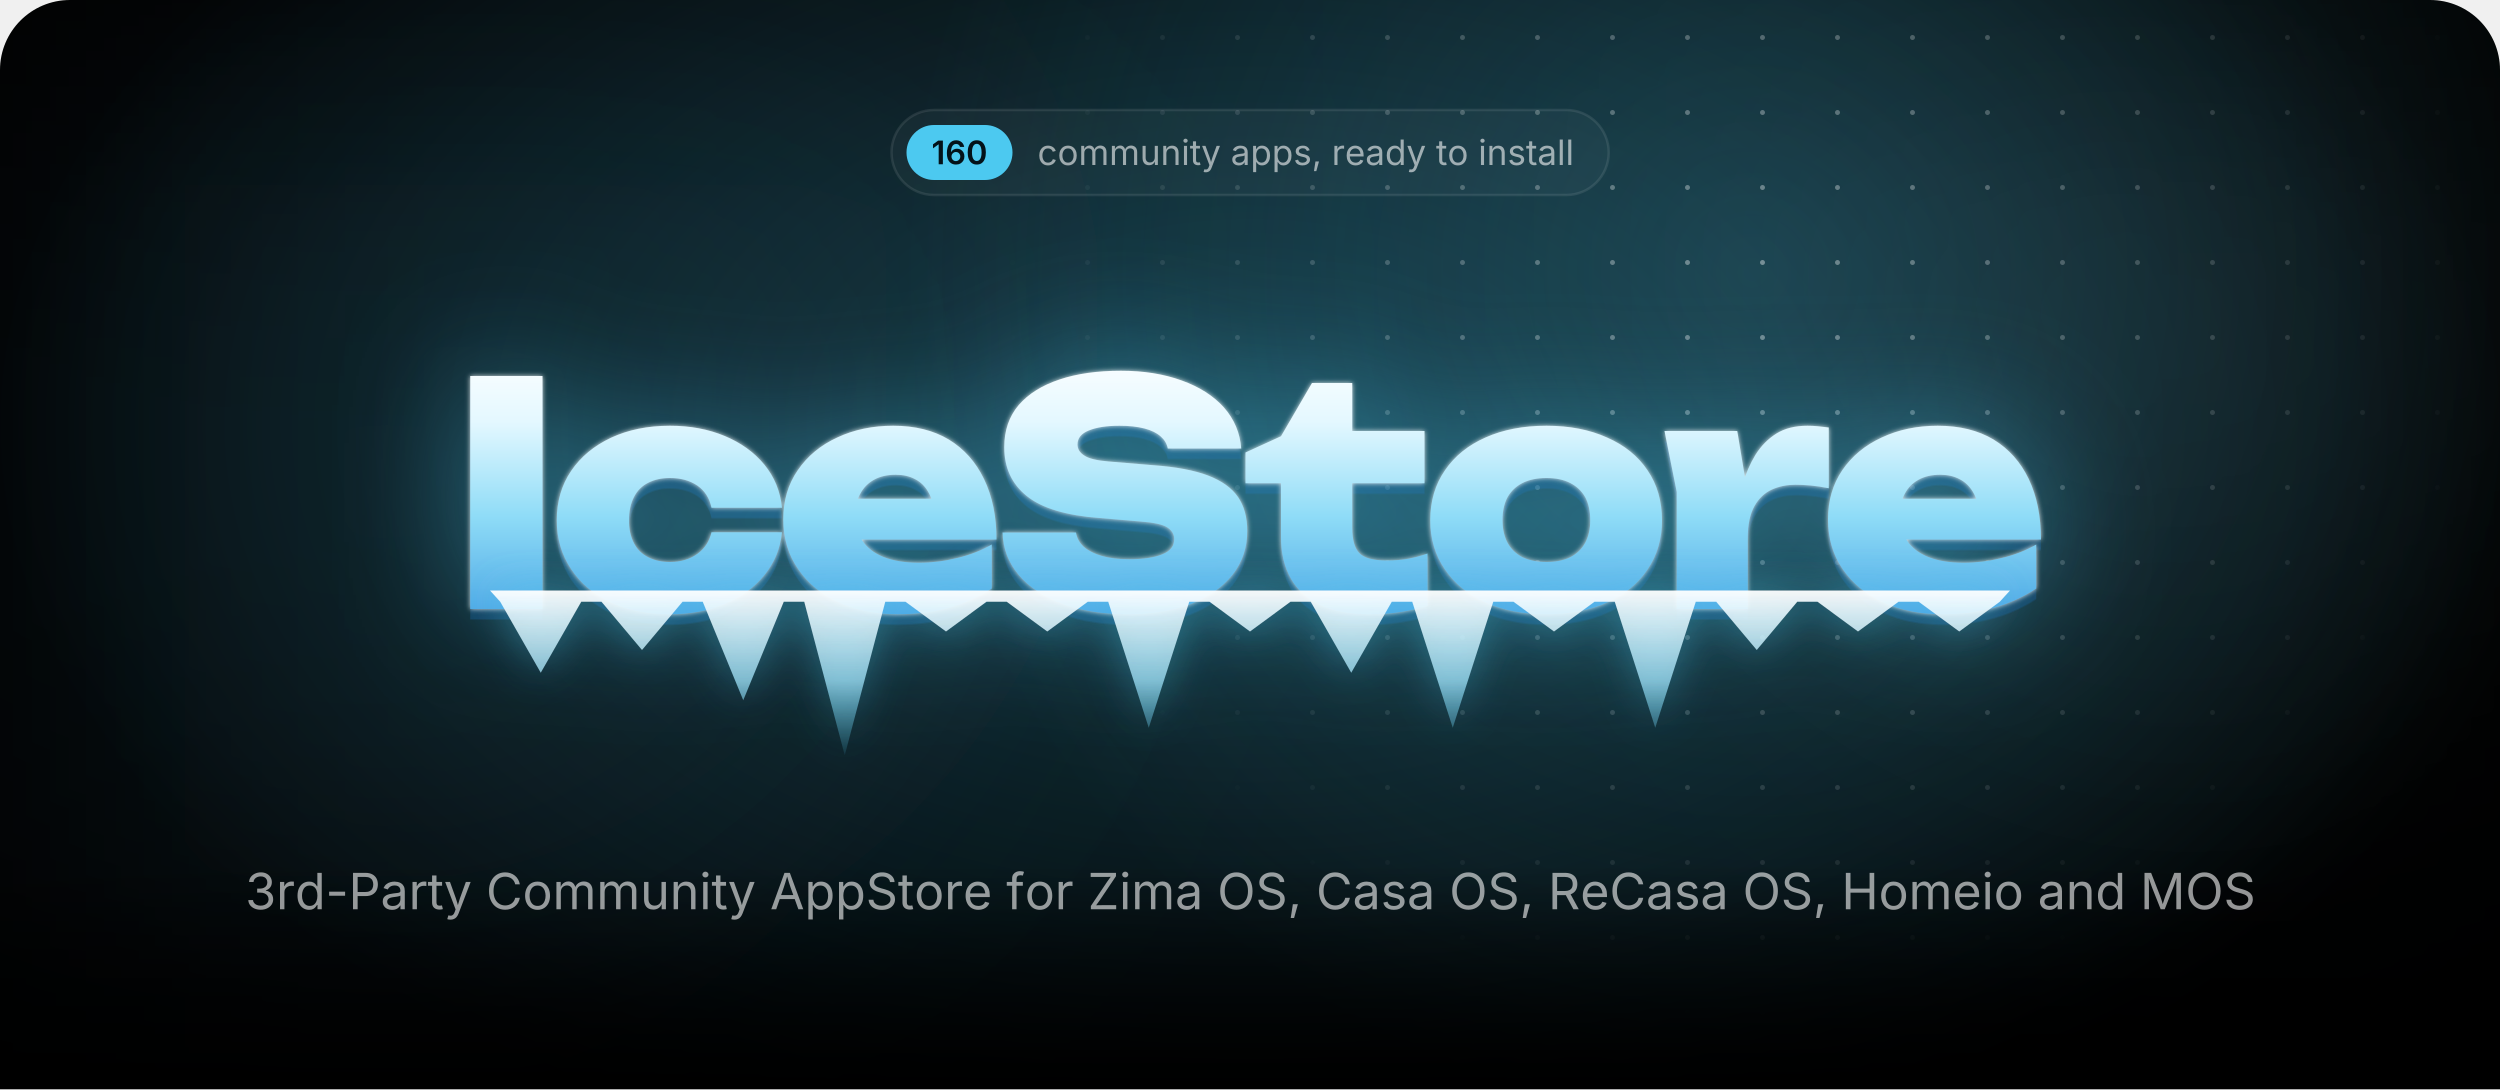
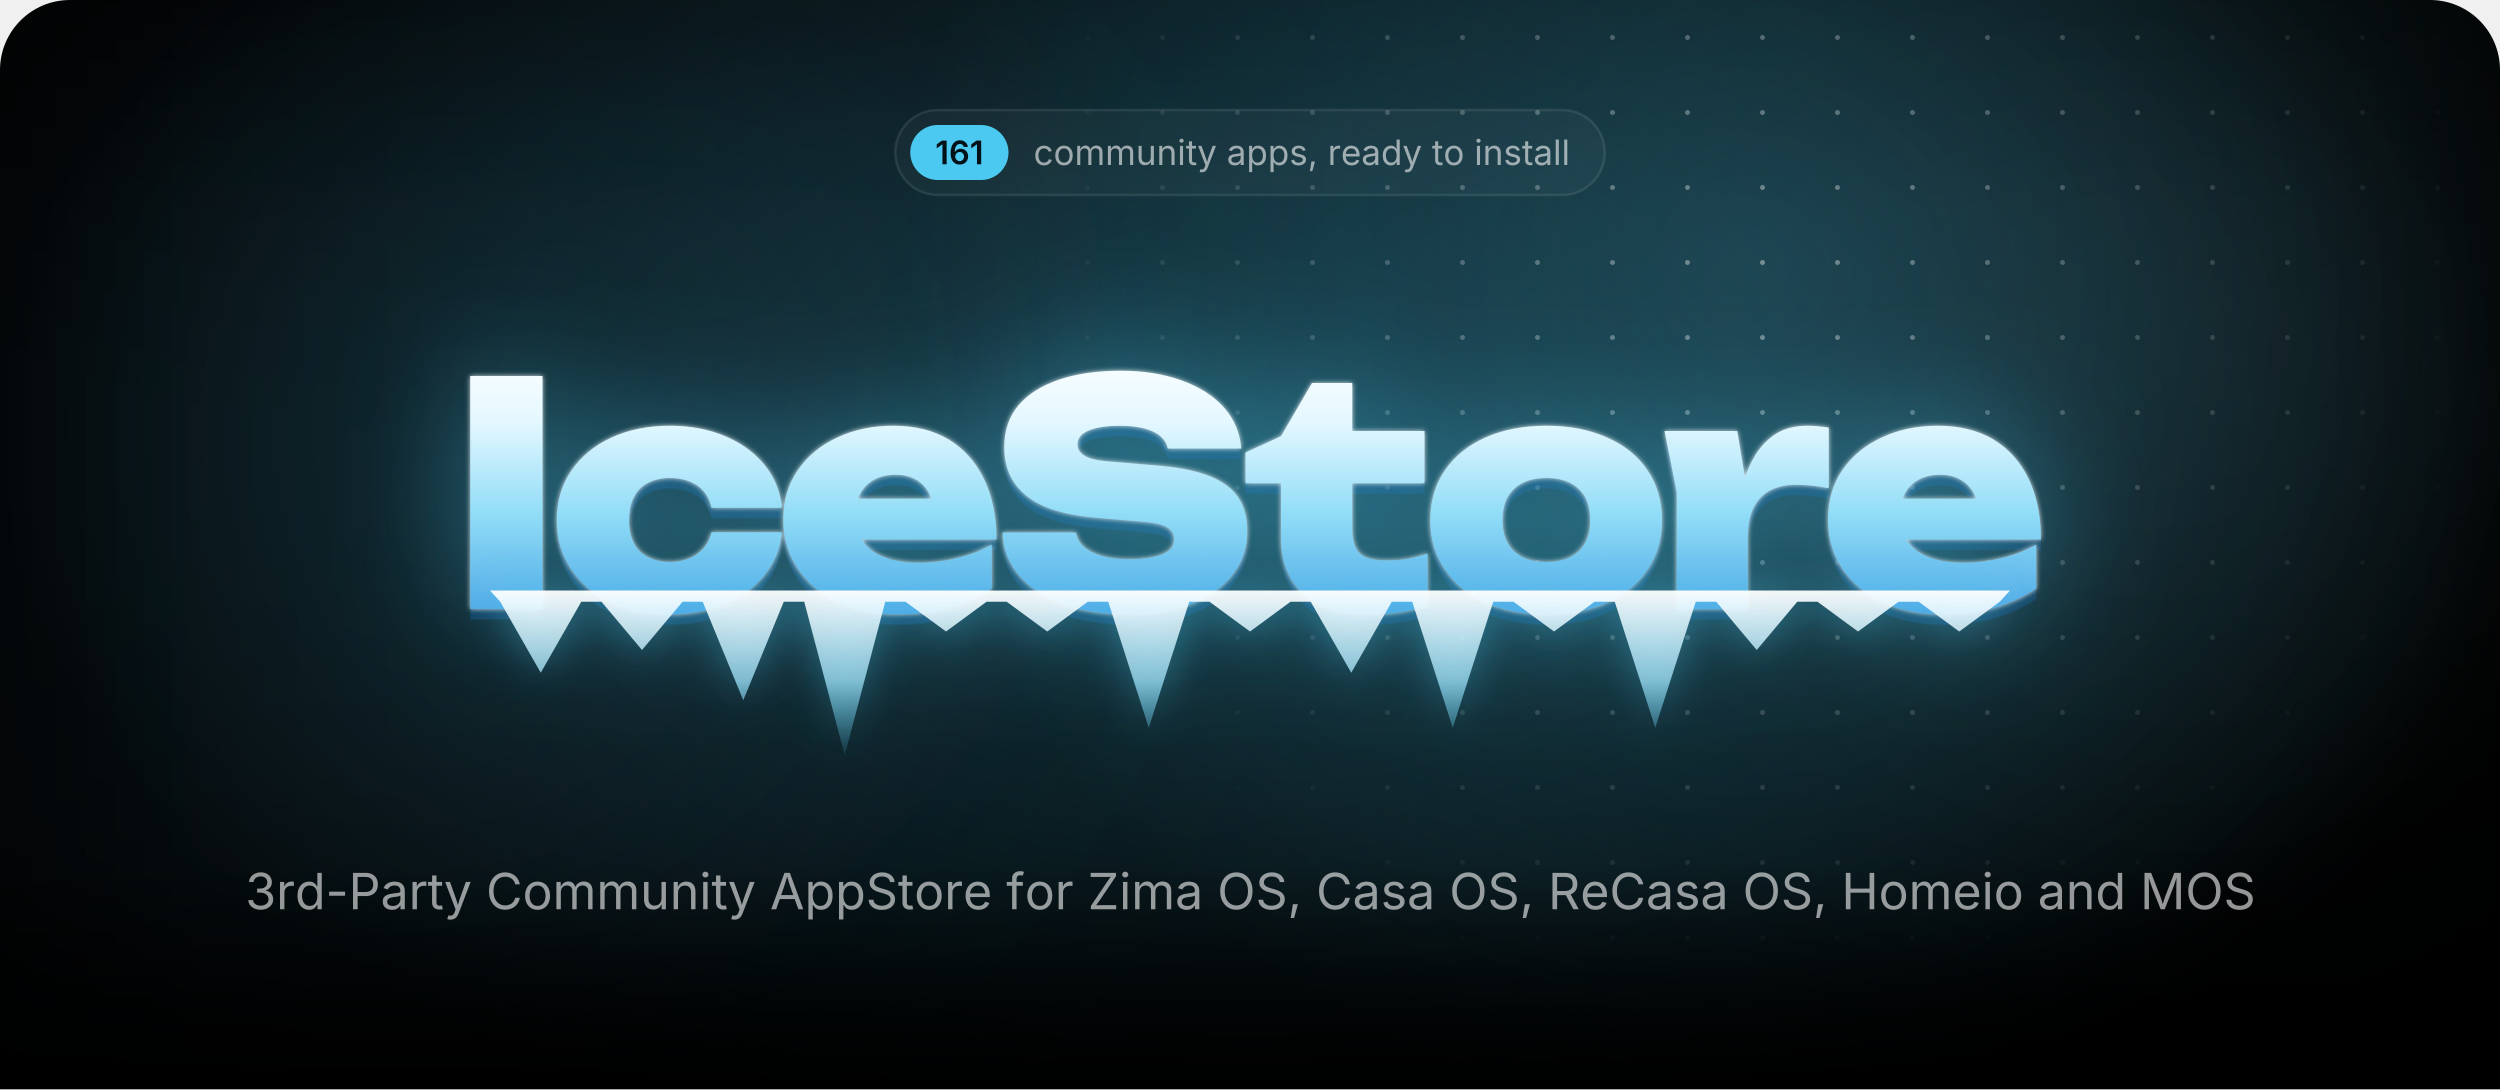
<svg xmlns="http://www.w3.org/2000/svg" width="1000" height="435.7" viewBox="0 0 1000 435.7">
  <style>.blob{transform-box:fill-box;transform-origin:center;animation:drift 22s ease-in-out infinite alternate}.blob+.blob{animation-duration:28s;animation-direction:alternate-reverse}@keyframes drift{to{transform:translate(180px,60px) scale(1.2)}}.spot{animation:spot 18s ease-in-out infinite alternate}@keyframes spot{to{transform:translate(-420px,40px)}}.gl{animation:gl 6s ease-in-out infinite}@keyframes gl{0%,35%{transform:translateX(0)}70%,100%{transform:translateX(1741px)}}.sp{transform-box:fill-box;transform-origin:center;opacity:0;animation:tw 3.2s ease-in-out infinite}@keyframes tw{0%,100%{opacity:0;transform:scale(.3) rotate(0)}50%{opacity:1;transform:scale(1) rotate(45deg)}}@media(prefers-reduced-motion:reduce){*{animation:none!important}}</style>
  <defs>
    <path id="semi.1342" d="M717 1490V0H452V1252H442L94 1002V1256L421 1490Z" />
    <path id="semi.1349" d="M671 -20Q565 -20 464 16Q362 53 280 136Q199 220 151 358Q103 497 103 702Q103 894 144 1044Q184 1193 260 1297Q337 1401 445 1456Q553 1510 687 1510Q826 1510 934 1455Q1043 1400 1110 1305Q1177 1210 1193 1089H931Q910 1175 847 1227Q784 1279 687 1279Q583 1279 510 1218Q438 1157 400 1044Q363 930 363 772H374Q410 837 466 883Q523 929 594 954Q666 978 745 978Q876 978 980 916Q1085 853 1146 744Q1207 634 1207 492Q1207 346 1140 230Q1073 114 952 47Q832 -20 671 -20ZM670 197Q749 197 812 236Q875 274 912 340Q948 406 948 487Q948 567 912 632Q877 697 815 735Q753 773 673 773Q614 773 563 750Q512 728 474 688Q435 648 414 596Q393 544 393 486Q393 408 429 342Q465 276 528 236Q591 197 670 197Z" />
-     <path id="semi.1341" d="M675 -20Q495 -20 367 70Q239 161 171 332Q103 502 103 744Q103 986 172 1157Q240 1328 368 1419Q495 1510 675 1510Q856 1510 984 1419Q1112 1328 1180 1157Q1248 986 1248 744Q1248 502 1180 332Q1113 161 985 70Q857 -20 675 -20ZM676 204Q773 204 840 268Q908 331 944 452Q979 572 979 744Q979 917 944 1038Q908 1159 840 1223Q773 1287 676 1287Q578 1287 510 1223Q443 1159 408 1038Q372 917 372 744Q372 572 407 452Q442 331 510 268Q578 204 676 204Z" />
    <path id="regular.586" d="M613 -24Q461 -24 346 48Q232 120 168 250Q104 380 104 552Q104 727 168 858Q232 988 346 1060Q461 1132 613 1132Q694 1132 766 1111Q838 1090 898 1050Q957 1011 1000 954Q1043 896 1066 823L893 774Q881 817 856 853Q831 889 796 916Q760 942 714 956Q668 971 613 971Q501 971 429 912Q357 854 322 759Q287 664 287 552Q287 442 322 348Q357 253 429 195Q501 137 613 137Q669 137 716 152Q763 167 800 194Q836 222 861 260Q886 298 898 343L1070 294Q1048 219 1004 160Q961 102 901 60Q841 19 768 -2Q695 -24 613 -24Z" />
    <path id="regular.790" d="M613 -24Q461 -24 346 48Q232 120 168 250Q104 380 104 552Q104 727 168 858Q232 988 346 1060Q461 1132 613 1132Q766 1132 881 1060Q996 988 1060 858Q1124 727 1124 552Q1124 380 1060 250Q996 120 881 48Q766 -24 613 -24ZM613 137Q726 137 799 195Q872 253 907 348Q942 442 942 552Q942 663 907 758Q872 854 799 912Q726 971 613 971Q501 971 429 912Q357 854 322 759Q287 664 287 552Q287 442 322 348Q357 253 429 195Q501 137 613 137Z" />
    <path id="regular.766" d="M158 0V1118H333L334 868H320Q343 959 392 1018Q442 1078 508 1108Q575 1138 647 1138Q769 1138 844 1063Q920 988 942 866H918Q938 950 991 1011Q1044 1072 1120 1105Q1195 1138 1284 1138Q1381 1138 1461 1096Q1541 1054 1588 969Q1636 884 1636 754V0H1456V749Q1456 870 1388 922Q1320 974 1230 974Q1155 974 1100 942Q1046 911 1016 856Q987 801 987 730V0H807V767Q807 860 745 917Q683 974 588 974Q523 974 466 944Q408 913 373 853Q338 793 338 704V0Z" />
    <path id="regular.915" d="M537 -14Q424 -14 338 32Q253 79 206 173Q158 267 158 408V1118H338V423Q338 294 406 221Q474 148 591 148Q671 148 734 183Q798 218 835 286Q872 353 872 448V1118H1053V0H879V271H903Q851 114 756 50Q660 -14 537 -14Z" />
    <path id="regular.773" d="M338 670V0H158V1118H331L332 847H307Q358 1002 452 1067Q547 1132 674 1132Q787 1132 872 1086Q957 1039 1004 946Q1052 852 1052 710V0H872V695Q872 824 804 897Q737 970 620 970Q540 970 476 935Q412 900 375 833Q338 766 338 670Z" />
    <path id="regular.689" d="M158 0V1118H338V0ZM249 1301Q198 1301 161 1336Q124 1371 124 1420Q124 1470 161 1504Q198 1539 249 1539Q301 1539 338 1504Q375 1470 375 1420Q375 1371 338 1336Q301 1301 249 1301Z" />
    <path id="regular.889" d="M598 1118V964H20V1118ZM188 1384H368V290Q368 215 398 180Q429 146 500 146Q517 146 544 150Q570 154 592 158L629 6Q601 -4 566 -9Q530 -14 495 -14Q350 -14 269 62Q188 139 188 276Z" />
    <path id="regular.998" d="M140 -405 186 -249 205 -254Q260 -268 305 -262Q350 -255 386 -217Q422 -179 449 -99L481 -6L54 1118H251L489 455Q527 351 553 249Q579 147 608 51H542Q571 147 598 250Q624 352 661 455L901 1118H1097L606 -167Q572 -256 524 -314Q477 -371 414 -398Q351 -426 272 -426Q224 -426 189 -419Q154 -412 140 -405Z" />
    <path id="regular.507" d="M471 -26Q365 -26 278 14Q192 54 141 131Q90 208 90 318Q90 414 128 474Q166 534 230 568Q293 603 370 620Q447 637 525 647Q625 660 688 667Q751 674 782 691Q812 708 812 749V755Q812 825 786 874Q760 922 708 948Q656 974 578 974Q498 974 441 949Q384 924 348 886Q313 849 295 810L122 867Q165 969 238 1026Q311 1084 399 1108Q487 1132 573 1132Q629 1132 700 1118Q772 1105 838 1065Q905 1025 948 946Q992 868 992 737V0H815V152H803Q784 113 742 72Q700 30 633 2Q566 -26 471 -26ZM502 133Q602 133 671 172Q740 211 776 274Q812 336 812 404V559Q801 546 764 536Q727 525 680 517Q632 509 588 504Q543 498 517 495Q452 487 396 468Q339 448 305 410Q271 373 271 309Q271 251 301 212Q331 173 383 153Q435 133 502 133Z" />
    <path id="regular.843" d="M158 -418V1118H332V939H352Q371 969 405 1014Q439 1060 503 1096Q567 1132 676 1132Q816 1132 922 1062Q1029 992 1090 862Q1150 733 1150 556Q1150 378 1090 248Q1030 118 924 47Q817 -24 677 -24Q571 -24 506 12Q441 49 406 96Q371 142 352 173H338V-418ZM650 137Q755 137 826 194Q896 250 932 346Q967 441 967 558Q967 674 932 768Q897 861 826 916Q756 971 650 971Q547 971 477 919Q407 867 372 774Q336 682 336 558Q336 434 372 339Q408 244 478 190Q549 137 650 137Z" />
    <path id="regular.871" d="M538 -24Q423 -24 334 10Q244 43 186 109Q128 175 108 271L279 312Q303 220 370 177Q436 134 536 134Q653 134 722 184Q792 234 792 303Q792 361 752 400Q711 438 628 457L442 501Q290 537 216 612Q142 688 142 806Q142 902 196 976Q250 1049 344 1090Q437 1132 556 1132Q671 1132 752 1098Q832 1063 882 1002Q933 942 958 863L795 821Q772 881 718 930Q665 979 557 979Q457 979 390 933Q324 887 324 817Q324 755 369 718Q414 680 512 657L681 617Q833 581 906 506Q979 430 979 315Q979 217 924 140Q868 64 768 20Q669 -24 538 -24Z" />
    <path id="regular.1501" d="M128 -359 216 208H422L266 -359Z" />
    <path id="regular.852" d="M158 0V1118H332V946H344Q375 1031 454 1082Q534 1134 634 1134Q654 1134 682 1133Q709 1132 725 1131V950Q717 952 685 956Q653 960 617 960Q537 960 474 926Q410 893 374 834Q338 776 338 700V0Z" />
    <path id="regular.614" d="M628 -24Q466 -24 348 48Q231 120 168 249Q104 378 104 550Q104 722 166 853Q228 984 342 1058Q455 1132 607 1132Q696 1132 782 1102Q869 1073 940 1008Q1010 942 1052 835Q1094 728 1094 573V498H226V650H997L913 594Q913 704 878 790Q844 875 776 924Q708 972 607 972Q506 972 434 922Q362 873 324 794Q286 714 286 623V522Q286 398 329 312Q372 225 450 180Q527 136 629 136Q695 136 749 155Q803 174 842 212Q881 251 902 308L1076 260Q1050 176 988 112Q926 48 834 12Q743 -24 628 -24Z" />
    <path id="regular.597" d="M577 -24Q438 -24 331 47Q224 118 164 248Q104 378 104 556Q104 733 164 862Q225 992 332 1062Q439 1132 578 1132Q687 1132 751 1096Q815 1060 850 1014Q884 969 902 939H916V1490H1096V0H922V173H902Q884 142 848 96Q813 49 748 12Q684 -24 577 -24ZM604 137Q706 137 776 190Q846 244 882 339Q918 434 918 558Q918 682 882 774Q847 867 777 919Q707 971 604 971Q498 971 428 916Q357 861 322 768Q287 674 287 558Q287 441 322 346Q358 250 429 194Q500 137 604 137Z" />
    <path id="regular.736" d="M338 1490V0H158V1490Z" />
    <path id="regular.1345" d="M635 -20Q489 -20 376 30Q263 80 196 169Q130 258 125 376H317Q323 305 366 254Q408 202 478 174Q547 147 632 147Q726 147 798 180Q871 212 913 271Q955 330 955 407Q955 488 914 550Q874 611 797 646Q720 681 609 681H488V846H609Q696 846 762 878Q829 909 866 966Q903 1023 903 1100Q903 1174 870 1229Q838 1284 778 1314Q718 1345 637 1345Q561 1345 494 1318Q428 1290 386 1239Q343 1188 340 1115H157Q161 1232 227 1321Q293 1410 402 1460Q510 1510 641 1510Q780 1510 880 1454Q981 1398 1035 1307Q1089 1216 1089 1110Q1089 984 1022 896Q956 808 842 774V762Q937 747 1004 698Q1072 649 1108 574Q1143 499 1143 405Q1143 283 1077 187Q1011 91 896 36Q781 -20 635 -20Z" />
    <path id="regular.1459" d="M798 719V553H144V719Z" />
    <path id="regular.375" d="M180 0V1490H690Q864 1490 976 1426Q1089 1363 1144 1256Q1198 1149 1198 1016Q1198 883 1144 775Q1089 667 977 603Q865 539 691 539H330V706H682Q800 706 872 746Q944 787 976 858Q1009 928 1009 1016Q1009 1104 976 1174Q944 1243 872 1283Q799 1323 680 1323H370V0Z" />
    <path id="regular.73" d="M783 -20Q592 -20 442 72Q293 165 208 336Q122 508 122 744Q122 981 208 1152Q293 1324 442 1417Q592 1510 783 1510Q896 1510 996 1477Q1097 1444 1177 1380Q1257 1317 1310 1226Q1364 1136 1384 1021H1194Q1178 1098 1140 1156Q1101 1214 1046 1254Q990 1294 923 1314Q856 1334 783 1334Q649 1334 541 1266Q433 1198 370 1066Q307 935 307 744Q307 554 370 422Q434 291 542 224Q650 156 783 156Q856 156 923 176Q990 197 1046 236Q1101 276 1140 334Q1178 393 1194 469H1384Q1365 355 1312 265Q1258 175 1178 111Q1098 47 998 14Q897 -20 783 -20Z" />
    <path id="regular.2" d="M52 0 593 1490H813L1361 0H1161L845 884Q816 966 778 1088Q739 1211 684 1401H720Q666 1209 626 1084Q587 960 561 884L254 0ZM324 416V582H1089V416Z" />
    <path id="regular.397" d="M657 -26Q496 -26 378 26Q259 78 192 172Q125 265 116 390H311Q319 306 368 252Q417 197 494 170Q570 144 657 144Q758 144 838 177Q919 210 966 270Q1013 330 1013 409Q1013 481 972 526Q932 571 865 600Q798 629 718 651L538 702Q358 753 258 848Q158 943 158 1091Q158 1217 226 1312Q294 1406 410 1458Q526 1510 670 1510Q817 1510 930 1458Q1043 1406 1108 1316Q1174 1227 1178 1114H992Q979 1223 888 1282Q797 1342 664 1342Q568 1342 496 1310Q423 1279 383 1224Q343 1170 343 1100Q343 1022 392 974Q440 927 506 900Q573 874 627 859L776 818Q836 802 908 774Q981 746 1047 700Q1113 653 1156 582Q1198 510 1198 406Q1198 284 1134 186Q1071 88 950 31Q829 -26 657 -26Z" />
    <path id="regular.647" d="M678 1118V964H20V1118ZM240 0V1267Q240 1364 286 1429Q331 1494 404 1527Q477 1560 558 1560Q622 1560 664 1550Q706 1539 726 1530L676 1376Q662 1381 640 1387Q617 1393 579 1393Q496 1393 458 1350Q420 1308 420 1227V0Z" />
    <path id="regular.496" d="M130 0V134L796 1125Q841 1192 892 1260Q943 1327 994 1393L1015 1331Q923 1325 830 1324Q737 1322 645 1322H122V1490H1158V1354L502 379Q454 308 400 237Q347 166 294 97L273 159Q365 165 456 166Q548 168 640 168H1166V0Z" />
    <path id="regular.321" d="M784 -20Q593 -20 444 72Q294 165 208 336Q122 508 122 744Q122 981 208 1152Q294 1324 444 1417Q593 1510 784 1510Q975 1510 1124 1417Q1273 1324 1358 1152Q1444 981 1444 744Q1444 508 1358 336Q1273 165 1124 72Q975 -20 784 -20ZM784 156Q917 156 1024 224Q1132 291 1196 422Q1259 554 1259 744Q1259 936 1196 1068Q1132 1199 1024 1266Q917 1334 784 1334Q650 1334 542 1266Q434 1198 370 1066Q307 935 307 744Q307 554 370 423Q434 292 542 224Q650 156 784 156Z" />
    <path id="regular.384" d="M180 0V1490H690Q864 1490 976 1430Q1089 1371 1144 1267Q1198 1163 1198 1030Q1198 897 1144 795Q1089 693 977 636Q865 578 691 578H286V747H682Q800 747 872 782Q943 816 976 880Q1009 943 1009 1030Q1009 1119 976 1184Q943 1250 871 1286Q799 1323 680 1323H370V0ZM1036 0 676 671H890L1256 0Z" />
    <path id="regular.161" d="M180 0V1490H370V846H1152V1490H1342V0H1152V678H370V0Z" />
    <path id="regular.292" d="M180 0V1490H450L817 550Q830 517 846 468Q863 418 882 360Q900 302 917 244Q934 187 947 138H905Q919 184 936 240Q953 297 972 356Q990 414 1007 465Q1024 516 1037 550L1399 1490H1670V0H1483V851Q1483 897 1484 956Q1484 1015 1486 1080Q1487 1145 1488 1212Q1490 1279 1491 1342H1507Q1486 1273 1462 1202Q1439 1130 1416 1064Q1394 997 1374 942Q1354 887 1340 851L1007 0H842L504 851Q490 886 471 940Q452 993 430 1058Q407 1124 383 1196Q359 1269 334 1342H352Q354 1286 356 1221Q357 1156 358 1090Q359 1023 360 962Q361 900 361 851V0Z" />
    <radialGradient id="glow">
      <stop stop-color="#4cc9f0" stop-opacity=".28" />
      <stop offset="1" stop-color="#4cc9f0" stop-opacity="0" />
    </radialGradient>
    <radialGradient id="cur">
      <stop stop-color="#4cc9f0" stop-opacity=".2" />
      <stop offset=".65" stop-color="#4cc9f0" stop-opacity="0" />
    </radialGradient>
    <radialGradient id="spot">
      <stop stop-color="#fff" />
      <stop offset="1" stop-color="#000" />
    </radialGradient>
    <pattern id="dots" width="30" height="30" patternUnits="userSpaceOnUse">
      <circle cx="15" cy="15" r="1" fill="#fff" fill-opacity=".4" />
    </pattern>
    <mask id="dm">
      <circle class="spot" cx="700" cy="110" r="300" fill="url(#spot)" />
    </mask>
    <linearGradient id="fade" x2="0" y2="1">
      <stop offset="0.793" stop-color="#fff" />
      <stop offset="1" stop-color="#000" />
    </linearGradient>
    <mask id="bf">
      <rect width="1000" height="435.7" fill="url(#fade)" />
    </mask>
    <filter id="blur" filterUnits="userSpaceOnUse" x="-500" y="-500" width="2000" height="1500">
      <feGaussianBlur stdDeviation="90" />
    </filter>
    <linearGradient id="ice" gradientUnits="userSpaceOnUse" x1="0" y1="138" x2="0" y2="256">
      <stop stop-color="#fff" />
      <stop offset=".26" stop-color="#e4f8ff" />
      <stop offset=".58" stop-color="#8fdcf7" />
      <stop offset="1" stop-color="#3d9be0" />
    </linearGradient>
    <linearGradient id="ig" x2="0" y2="1">
      <stop stop-color="#fff" stop-opacity=".95" />
      <stop offset=".55" stop-color="#9fe3fa" stop-opacity=".75" />
      <stop offset="1" stop-color="#4cc9f0" stop-opacity=".1" />
    </linearGradient>
    <linearGradient id="gl">
      <stop stop-color="#fff" stop-opacity="0" />
      <stop offset=".5" stop-color="#fff" stop-opacity=".95" />
      <stop offset="1" stop-color="#fff" stop-opacity="0" />
    </linearGradient>
    <clipPath id="wc">
      <path d="M188.1 150.4H217V243.6H188.1ZM312.8 212.9Q311.8 222.7 305.7 230.1Q299.7 237.5 289.9 241.6Q280.1 245.7 268 245.7Q254.7 245.7 244.4 241Q234.2 236.3 228.5 227.7Q222.7 219.1 222.7 208.1Q222.7 196.8 228.5 188.3Q234.2 179.9 244.4 175.1Q254.7 170.3 268 170.3Q280.1 170.3 289.9 174.4Q299.7 178.5 305.7 185.8Q311.8 193.2 312.8 203.1H284.6Q283.4 197.3 278.9 194.2Q274.4 191.2 268 191.2Q263 191.2 259.3 193.1Q255.5 195 253.6 198.8Q251.6 202.6 251.6 208.1Q251.6 213.5 253.6 217.3Q255.5 221 259.3 222.9Q263 224.8 268 224.8Q274.4 224.8 278.9 221.6Q283.4 218.3 284.6 212.9ZM359 245.7Q345.9 245.7 335.6 241Q325.2 236.3 319.3 227.7Q313.3 219.1 313.3 207.7Q313.3 196.5 319.1 188.1Q324.9 179.6 334.9 175Q344.9 170.3 357.3 170.3Q370.3 170.3 379.5 175.8Q388.7 181.4 393.6 191.6Q398.6 201.9 398.6 215.8H336.6V199.5H382.2L373.8 205.1Q373.3 200.2 371.3 196.8Q369.4 193.4 366.1 191.7Q362.8 189.9 358.3 189.9Q353.2 189.9 349.6 191.9Q346 193.9 344.1 197.5Q342.1 201 342.1 205.5Q342.1 211.8 344.9 216.2Q347.7 220.5 353.4 222.8Q359.2 225.1 367.6 225.1Q375.3 225.1 382.9 223.2Q390.5 221.4 396.7 217.8V235.4Q389.1 240.4 379.7 243.1Q370.3 245.7 359 245.7ZM401 213H430.4Q430.9 216.3 433.5 218.7Q436.2 221.1 440.8 222.4Q445.4 223.7 451.6 223.7Q460.2 223.7 465 221.7Q469.7 219.8 469.7 215.7Q469.7 212.8 467 211Q464.3 209.2 456.2 208.6L439.8 207.2Q419.7 205.7 410.7 198.4Q401.7 191.2 401.7 178.9Q401.7 168.8 407.5 162Q413.3 155.3 423.8 151.8Q434.2 148.3 448.4 148.3Q462 148.3 472.7 152.2Q483.3 156 489.6 163Q495.8 170.1 496.5 179.4H467.1Q466.6 176.6 464.3 174.6Q462 172.5 457.8 171.4Q453.6 170.3 447.8 170.3Q440.1 170.3 435.5 172.2Q431 174 431 177.8Q431 180.5 433.7 182.2Q436.3 184 443.5 184.6L461.5 186.1Q475 187.1 483.2 190.2Q491.5 193.4 495.2 198.8Q498.9 204.2 498.9 212.4Q498.9 222.4 493 229.9Q487 237.4 476.3 241.6Q465.5 245.7 451.1 245.7Q436.3 245.7 425.1 241.6Q414 237.5 407.6 230.1Q401.3 222.7 401 213ZM498.2 193.3V181L512.4 174.5L524.8 153.2H540.9V172.4H569.8V193.3H540.9V211.1Q540.9 218.3 543.7 221.2Q546.5 224.2 554.7 224.2Q559.8 224.2 563.8 223.4Q567.8 222.6 571 221.4V242.4Q567 243.6 560.9 244.7Q554.9 245.7 548.1 245.7Q536 245.7 528.1 242Q520.2 238.3 516.3 231.3Q512.4 224.4 512.4 214.9V193.3ZM618.5 245.7Q604.7 245.7 594.2 241Q583.8 236.3 578 227.8Q572.1 219.3 572.1 208.1Q572.1 196.6 578 188.1Q583.8 179.6 594.2 175Q604.7 170.3 618.6 170.3Q632.4 170.3 642.8 175Q653.3 179.6 659 188.1Q664.8 196.6 664.8 208.1Q664.8 219.3 659 227.8Q653.3 236.3 642.8 241Q632.4 245.7 618.5 245.7ZM618.6 224.8Q624.2 224.8 628.1 222.9Q632 220.9 634.1 217.1Q636.1 213.3 636.1 208.1Q636.1 202.7 634.1 198.9Q632 195.2 628.1 193.2Q624.2 191.2 618.6 191.2Q613 191.2 609 193.2Q605.1 195.2 603 198.9Q601 202.7 601 208Q601 213.3 603 217.1Q605.1 220.9 609 222.9Q613 224.8 618.6 224.8ZM665.8 172.4H694.9L699.1 197.6V243.6H670.7V196.8ZM731.5 171V195.3Q727.6 194.5 724.3 194.2Q721 193.9 718.2 193.9Q713.1 193.9 708.8 195.8Q704.4 197.8 701.8 202.4Q699.1 207.1 699.1 215.3L693.9 208.8Q695 201.1 696.9 194.2Q698.9 187.3 702.2 181.9Q705.6 176.5 710.6 173.4Q715.6 170.3 723 170.3Q725 170.3 727.1 170.5Q729.2 170.7 731.5 171ZM776.9 245.7Q763.7 245.7 753.4 241Q743.1 236.3 737.1 227.7Q731.2 219.1 731.2 207.7Q731.2 196.5 736.9 188.1Q742.7 179.6 752.7 175Q762.7 170.3 775.1 170.3Q788.2 170.3 797.4 175.8Q806.6 181.4 811.5 191.6Q816.4 201.9 816.4 215.8H754.4V199.5H800L791.7 205.1Q791.2 200.2 789.2 196.8Q787.2 193.4 783.9 191.7Q780.6 189.9 776.1 189.9Q771 189.9 767.4 191.9Q763.8 193.9 761.9 197.5Q760 201 760 205.5Q760 211.8 762.8 216.2Q765.6 220.5 771.3 222.8Q777 225.1 785.5 225.1Q793.2 225.1 800.7 223.2Q808.3 221.4 814.5 217.8V235.4Q807 240.4 797.6 243.1Q788.2 245.7 776.9 245.7Z" />
    </clipPath>
    <filter id="frost" x="-20%" y="-60%" width="140%" height="220%" color-interpolation-filters="sRGB">
      <feGaussianBlur in="SourceAlpha" stdDeviation="1" result="a" />
      <feFlood flood-color="#fff" flood-opacity=".85" />
      <feComposite in2="a" operator="in" result="s1" />
      <feGaussianBlur in="SourceAlpha" stdDeviation="25.2" result="b" />
      <feFlood flood-color="#4cc9f0" flood-opacity=".5" />
      <feComposite in2="b" operator="in" result="s2" />
      <feOffset in="SourceAlpha" dy="4.2" result="c" />
      <feFlood flood-color="#125696" flood-opacity=".4" />
      <feComposite in2="c" operator="in" result="s3" />
      <feMerge>
        <feMergeNode in="s3" />
        <feMergeNode in="s2" />
        <feMergeNode in="s1" />
        <feMergeNode in="SourceGraphic" />
      </feMerge>
    </filter>
    <filter id="drip" x="-10%" y="-60%" width="120%" height="220%">
      <feGaussianBlur in="SourceAlpha" stdDeviation="8.4" result="b" />
      <feFlood flood-color="#4cc9f0" flood-opacity=".45" />
      <feComposite in2="b" operator="in" />
      <feMerge>
        <feMergeNode />
        <feMergeNode in="SourceGraphic" />
      </feMerge>
    </filter>
    <clipPath id="pg">
      <path d="M0,28 A28,28 0 0 1 28,0 H972 A28,28 0 0 1 1000,28 V435.7 A0,0 0 0 1 1000,435.7 H0 A0,0 0 0 1 0,435.7 Z" />
    </clipPath>
  </defs>
  <g clip-path="url(#pg)">
    <rect x="0" y="0" width="1000" height="435.7" rx="0" fill="#000" />
    <g mask="url(#bf)">
      <ellipse cx="500" cy="170" rx="500" ry="310" fill="url(#glow)" />
      <circle class="blob" cx="140" cy="140" r="260" fill="#4cc9f0" fill-opacity=".1" filter="url(#blur)" />
      <circle class="blob" cx="900" cy="40" r="220" fill="#a5e8ff" fill-opacity=".08" filter="url(#blur)" />
      <circle class="spot" cx="700" cy="110" r="520" fill="url(#cur)" />
      <rect width="1000" height="435.7" fill="url(#dots)" mask="url(#dm)" />
    </g>
-     <rect x="356.6" y="44" width="286.9" height="34" rx="17" fill="rgba(255,255,255,.035)" stroke="rgba(255,255,255,.09)" />
-     <rect x="362.6" y="50" width="42.4" height="22" rx="11" fill="#4cc9f0" />
-     <g fill="#031219" transform="translate(372.6,65.7) scale(0.00635,-0.00635)">
+     <rect x="358.1" y="44" width="283.8" height="34" rx="17" fill="rgba(255,255,255,.035)" stroke="rgba(255,255,255,.09)" />
+     <rect x="364.1" y="50" width="39.3" height="22" rx="11" fill="#4cc9f0" />
+     <g fill="#031219" transform="translate(374.1,65.7) scale(0.00635,-0.00635)">
      <use href="#semi.1342" x="0" />
      <use href="#semi.1349" x="866" />
-       <use href="#semi.1341" x="2176" />
-     </g>
-     <g fill="rgba(255,255,255,.58)" transform="translate(415,66) scale(0.00684,-0.00684)">
+       <use href="#semi.1342" x="2176" />
+     </g>
+     <g fill="rgba(255,255,255,.58)" transform="translate(413.4,66) scale(0.00684,-0.00684)">
      <use href="#regular.586" x="0" />
      <use href="#regular.790" x="1170" />
      <use href="#regular.766" x="2398" />
      <use href="#regular.766" x="4192" />
      <use href="#regular.915" x="5986" />
      <use href="#regular.773" x="7197" />
      <use href="#regular.689" x="8407" />
      <use href="#regular.889" x="8903" />
      <use href="#regular.998" x="9573" />
      <use href="#regular.507" x="11300" />
      <use href="#regular.843" x="12450" />
      <use href="#regular.843" x="13704" />
      <use href="#regular.871" x="14958" />
      <use href="#regular.1501" x="16039" />
      <use href="#regular.852" x="17205" />
      <use href="#regular.614" x="17976" />
      <use href="#regular.507" x="19170" />
      <use href="#regular.597" x="20320" />
      <use href="#regular.998" x="21574" />
      <use href="#regular.889" x="23301" />
      <use href="#regular.790" x="23971" />
      <use href="#regular.689" x="25775" />
      <use href="#regular.773" x="26271" />
      <use href="#regular.871" x="27481" />
      <use href="#regular.889" x="28562" />
      <use href="#regular.507" x="29232" />
      <use href="#regular.736" x="30382" />
      <use href="#regular.736" x="30878" />
    </g>
    <g filter="url(#frost)">
      <path fill="url(#ice)" d="M188.1 150.4H217V243.6H188.1ZM312.8 212.9Q311.8 222.7 305.7 230.1Q299.7 237.5 289.9 241.6Q280.1 245.7 268 245.7Q254.7 245.7 244.4 241Q234.2 236.3 228.5 227.7Q222.7 219.1 222.7 208.1Q222.7 196.8 228.5 188.3Q234.2 179.9 244.4 175.1Q254.7 170.3 268 170.3Q280.1 170.3 289.9 174.4Q299.7 178.5 305.7 185.8Q311.8 193.2 312.8 203.1H284.6Q283.4 197.3 278.9 194.2Q274.4 191.2 268 191.2Q263 191.2 259.3 193.1Q255.5 195 253.6 198.8Q251.6 202.6 251.6 208.1Q251.6 213.5 253.6 217.3Q255.5 221 259.3 222.9Q263 224.8 268 224.8Q274.4 224.8 278.9 221.6Q283.4 218.3 284.6 212.9ZM359 245.7Q345.9 245.7 335.6 241Q325.2 236.3 319.3 227.7Q313.3 219.1 313.3 207.7Q313.3 196.5 319.1 188.1Q324.9 179.6 334.9 175Q344.9 170.3 357.3 170.3Q370.3 170.3 379.5 175.8Q388.7 181.4 393.6 191.6Q398.6 201.9 398.6 215.8H336.6V199.5H382.2L373.8 205.1Q373.3 200.2 371.3 196.8Q369.4 193.4 366.1 191.7Q362.8 189.9 358.3 189.9Q353.2 189.9 349.6 191.9Q346 193.9 344.1 197.5Q342.1 201 342.1 205.5Q342.1 211.8 344.9 216.2Q347.7 220.5 353.4 222.8Q359.2 225.1 367.6 225.1Q375.3 225.1 382.9 223.2Q390.5 221.4 396.7 217.8V235.4Q389.1 240.4 379.7 243.1Q370.3 245.7 359 245.7ZM401 213H430.4Q430.9 216.3 433.5 218.7Q436.2 221.1 440.8 222.4Q445.4 223.7 451.6 223.7Q460.2 223.7 465 221.7Q469.7 219.8 469.7 215.7Q469.7 212.8 467 211Q464.3 209.2 456.2 208.6L439.8 207.2Q419.7 205.7 410.7 198.4Q401.7 191.2 401.7 178.9Q401.7 168.8 407.5 162Q413.3 155.3 423.8 151.8Q434.2 148.3 448.4 148.3Q462 148.3 472.7 152.2Q483.3 156 489.6 163Q495.8 170.1 496.5 179.4H467.1Q466.6 176.6 464.3 174.6Q462 172.5 457.8 171.4Q453.6 170.3 447.8 170.3Q440.1 170.3 435.5 172.2Q431 174 431 177.8Q431 180.5 433.7 182.2Q436.3 184 443.5 184.6L461.5 186.1Q475 187.1 483.2 190.2Q491.5 193.4 495.2 198.8Q498.9 204.2 498.9 212.4Q498.9 222.4 493 229.9Q487 237.4 476.3 241.6Q465.5 245.7 451.1 245.7Q436.3 245.7 425.1 241.6Q414 237.5 407.6 230.1Q401.3 222.7 401 213ZM498.2 193.3V181L512.4 174.5L524.8 153.2H540.9V172.4H569.8V193.3H540.9V211.1Q540.9 218.3 543.7 221.2Q546.5 224.2 554.7 224.2Q559.8 224.2 563.8 223.4Q567.8 222.6 571 221.4V242.4Q567 243.6 560.9 244.7Q554.9 245.7 548.1 245.7Q536 245.7 528.1 242Q520.2 238.3 516.3 231.3Q512.4 224.4 512.4 214.9V193.3ZM618.5 245.7Q604.7 245.7 594.2 241Q583.8 236.3 578 227.8Q572.1 219.3 572.1 208.1Q572.1 196.6 578 188.1Q583.8 179.6 594.2 175Q604.7 170.3 618.6 170.3Q632.4 170.3 642.8 175Q653.3 179.6 659 188.1Q664.8 196.6 664.8 208.1Q664.8 219.3 659 227.8Q653.3 236.3 642.8 241Q632.4 245.7 618.5 245.7ZM618.6 224.8Q624.2 224.8 628.1 222.9Q632 220.9 634.1 217.1Q636.1 213.3 636.1 208.1Q636.1 202.7 634.1 198.9Q632 195.2 628.1 193.2Q624.2 191.2 618.6 191.2Q613 191.2 609 193.2Q605.1 195.2 603 198.9Q601 202.7 601 208Q601 213.3 603 217.1Q605.1 220.9 609 222.9Q613 224.8 618.6 224.8ZM665.8 172.4H694.9L699.1 197.6V243.6H670.7V196.8ZM731.5 171V195.3Q727.6 194.5 724.3 194.2Q721 193.9 718.2 193.9Q713.1 193.9 708.8 195.8Q704.4 197.8 701.8 202.4Q699.1 207.1 699.1 215.3L693.9 208.8Q695 201.1 696.9 194.2Q698.9 187.3 702.2 181.9Q705.6 176.5 710.6 173.4Q715.6 170.3 723 170.3Q725 170.3 727.1 170.5Q729.2 170.7 731.5 171ZM776.9 245.7Q763.7 245.7 753.4 241Q743.1 236.3 737.1 227.7Q731.2 219.1 731.2 207.7Q731.2 196.5 736.9 188.1Q742.7 179.6 752.7 175Q762.7 170.3 775.1 170.3Q788.2 170.3 797.4 175.8Q806.6 181.4 811.5 191.6Q816.4 201.9 816.4 215.8H754.4V199.5H800L791.7 205.1Q791.2 200.2 789.2 196.8Q787.2 193.4 783.9 191.7Q780.6 189.9 776.1 189.9Q771 189.9 767.4 191.9Q763.8 193.9 761.9 197.5Q760 201 760 205.5Q760 211.8 762.8 216.2Q765.6 220.5 771.3 222.8Q777 225.1 785.5 225.1Q793.2 225.1 800.7 223.2Q808.3 221.4 814.5 217.8V235.4Q807 240.4 797.6 243.1Q788.2 245.7 776.9 245.7Z" />
    </g>
    <g clip-path="url(#wc)">
      <g class="gl">
        <g transform="translate(52.8,0) skewX(-15)">
          <rect x="-518.9" y="118" width="399.4" height="158" rx="0" fill="url(#gl)" />
        </g>
      </g>
    </g>
    <polygon points="196,236.2 200.1,240.7 216.3,269.1 232.5,240.7 240.6,240.7 256.8,260 273,240.7 281.1,240.7 297.3,280.1 313.5,240.7 321.7,240.7 337.9,302.1 354.1,240.7 362.2,240.7 378.4,252.6 394.6,240.7 402.7,240.7 418.9,252.6 435.1,240.7 443.3,240.7 459.5,291.1 475.7,240.7 483.8,240.7 500,252.6 516.2,240.7 524.3,240.7 540.5,269.1 556.7,240.7 564.9,240.7 581.1,291.1 597.3,240.7 605.4,240.7 621.6,252.6 637.8,240.7 645.9,240.7 662.1,291.1 678.3,240.7 686.5,240.7 702.7,260 718.9,240.7 727,240.7 743.2,252.6 759.4,240.7 767.5,240.7 783.7,252.6 799.9,240.7 804,236.2" fill="url(#ig)" filter="url(#drip)" />
    <polygon class="sp" style="animation-delay:0s" fill="#fff" points="171.4,123.8 173.3,132.5 181.9,134.4 173.3,136.3 171.4,145 169.5,136.3 160.8,134.4 169.5,132.5" />
    <polygon class="sp" style="animation-delay:0.9s" fill="#fff" points="337.8,114.4 339.7,123.1 348.3,125 339.7,126.9 337.8,135.5 335.9,126.9 327.2,125 335.9,123.1" />
    <polygon class="sp" style="animation-delay:1.7s" fill="#fff" points="491.4,109.7 493.3,118.3 501.9,120.2 493.3,122.1 491.4,130.8 489.5,122.1 480.8,120.2 489.5,118.3" />
    <polygon class="sp" style="animation-delay:0.4s" fill="#fff" points="651.4,119.1 653.3,127.8 661.9,129.7 653.3,131.6 651.4,140.2 649.5,131.6 640.8,129.7 649.5,127.8" />
    <polygon class="sp" style="animation-delay:2.2s" fill="#fff" points="824.2,126.2 826.1,134.9 834.7,136.8 826.1,138.7 824.2,147.3 822.3,138.7 813.6,136.8 822.3,134.9" />
    <polygon class="sp" style="animation-delay:1.3s" fill="#fff" points="574.6,277.3 576.5,285.9 585.1,287.8 576.5,289.7 574.6,298.4 572.7,289.7 564,287.8 572.7,285.9" />
    <g fill="rgba(255,255,255,.58)" transform="translate(98.1,363.7) scale(0.00977,-0.00977)">
      <use href="#regular.1345" x="0" />
      <use href="#regular.852" x="1265" />
      <use href="#regular.597" x="2036" />
      <use href="#regular.1459" x="3290" />
      <use href="#regular.375" x="4232" />
      <use href="#regular.507" x="5540" />
      <use href="#regular.852" x="6690" />
      <use href="#regular.889" x="7461" />
      <use href="#regular.998" x="8131" />
      <use href="#regular.73" x="9858" />
      <use href="#regular.790" x="11354" />
      <use href="#regular.766" x="12582" />
      <use href="#regular.766" x="14376" />
      <use href="#regular.915" x="16170" />
      <use href="#regular.773" x="17381" />
      <use href="#regular.689" x="18591" />
      <use href="#regular.889" x="19087" />
      <use href="#regular.998" x="19757" />
      <use href="#regular.2" x="21484" />
      <use href="#regular.843" x="22897" />
      <use href="#regular.843" x="24151" />
      <use href="#regular.397" x="25405" />
      <use href="#regular.889" x="26719" />
      <use href="#regular.790" x="27389" />
      <use href="#regular.852" x="28617" />
      <use href="#regular.614" x="29388" />
      <use href="#regular.647" x="31158" />
      <use href="#regular.790" x="31916" />
      <use href="#regular.852" x="33144" />
      <use href="#regular.496" x="34491" />
      <use href="#regular.689" x="35779" />
      <use href="#regular.766" x="36275" />
      <use href="#regular.507" x="38069" />
      <use href="#regular.321" x="39795" />
      <use href="#regular.397" x="41361" />
      <use href="#regular.1501" x="42675" />
      <use href="#regular.73" x="43841" />
      <use href="#regular.507" x="45337" />
      <use href="#regular.871" x="46487" />
      <use href="#regular.507" x="47568" />
      <use href="#regular.321" x="49294" />
      <use href="#regular.397" x="50860" />
      <use href="#regular.1501" x="52174" />
      <use href="#regular.384" x="53340" />
      <use href="#regular.614" x="54658" />
      <use href="#regular.73" x="55852" />
      <use href="#regular.507" x="57348" />
      <use href="#regular.871" x="58498" />
      <use href="#regular.507" x="59579" />
      <use href="#regular.321" x="61305" />
      <use href="#regular.397" x="62871" />
      <use href="#regular.1501" x="64185" />
      <use href="#regular.161" x="65351" />
      <use href="#regular.790" x="66873" />
      <use href="#regular.766" x="68101" />
      <use href="#regular.614" x="69895" />
      <use href="#regular.689" x="71089" />
      <use href="#regular.790" x="71585" />
      <use href="#regular.507" x="73389" />
      <use href="#regular.773" x="74539" />
      <use href="#regular.597" x="75749" />
      <use href="#regular.292" x="77579" />
      <use href="#regular.321" x="79429" />
      <use href="#regular.397" x="80995" />
    </g>
  </g>
</svg>
